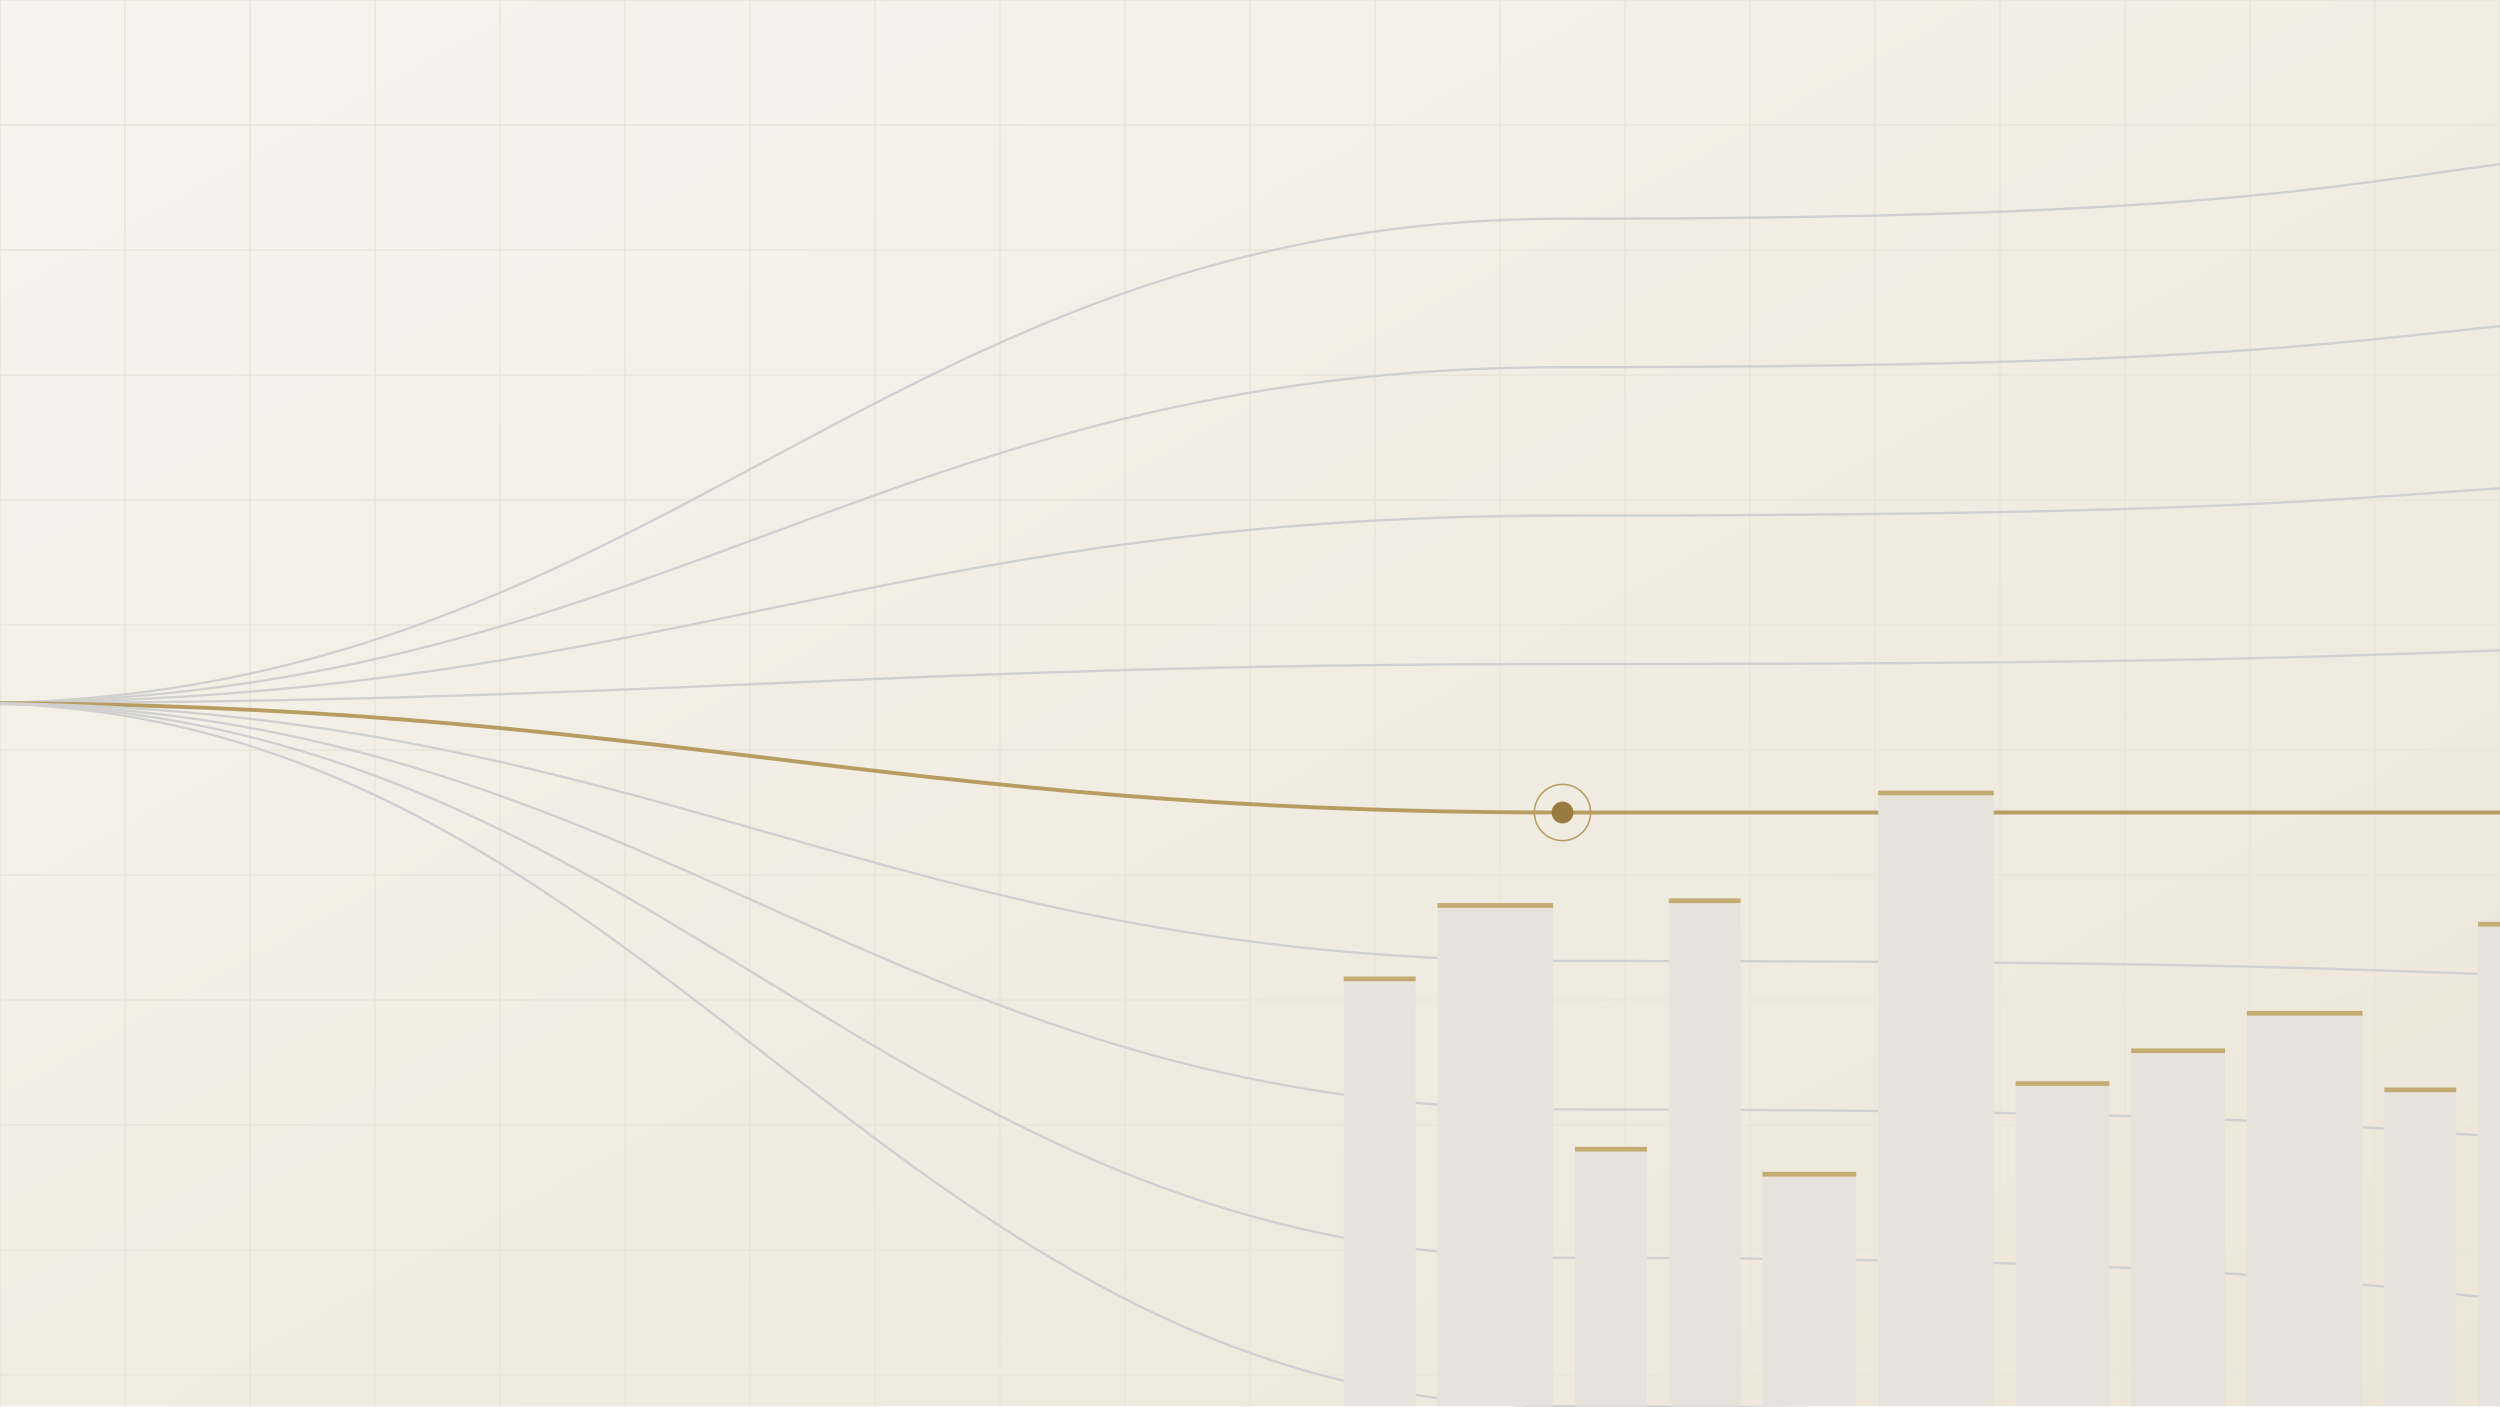
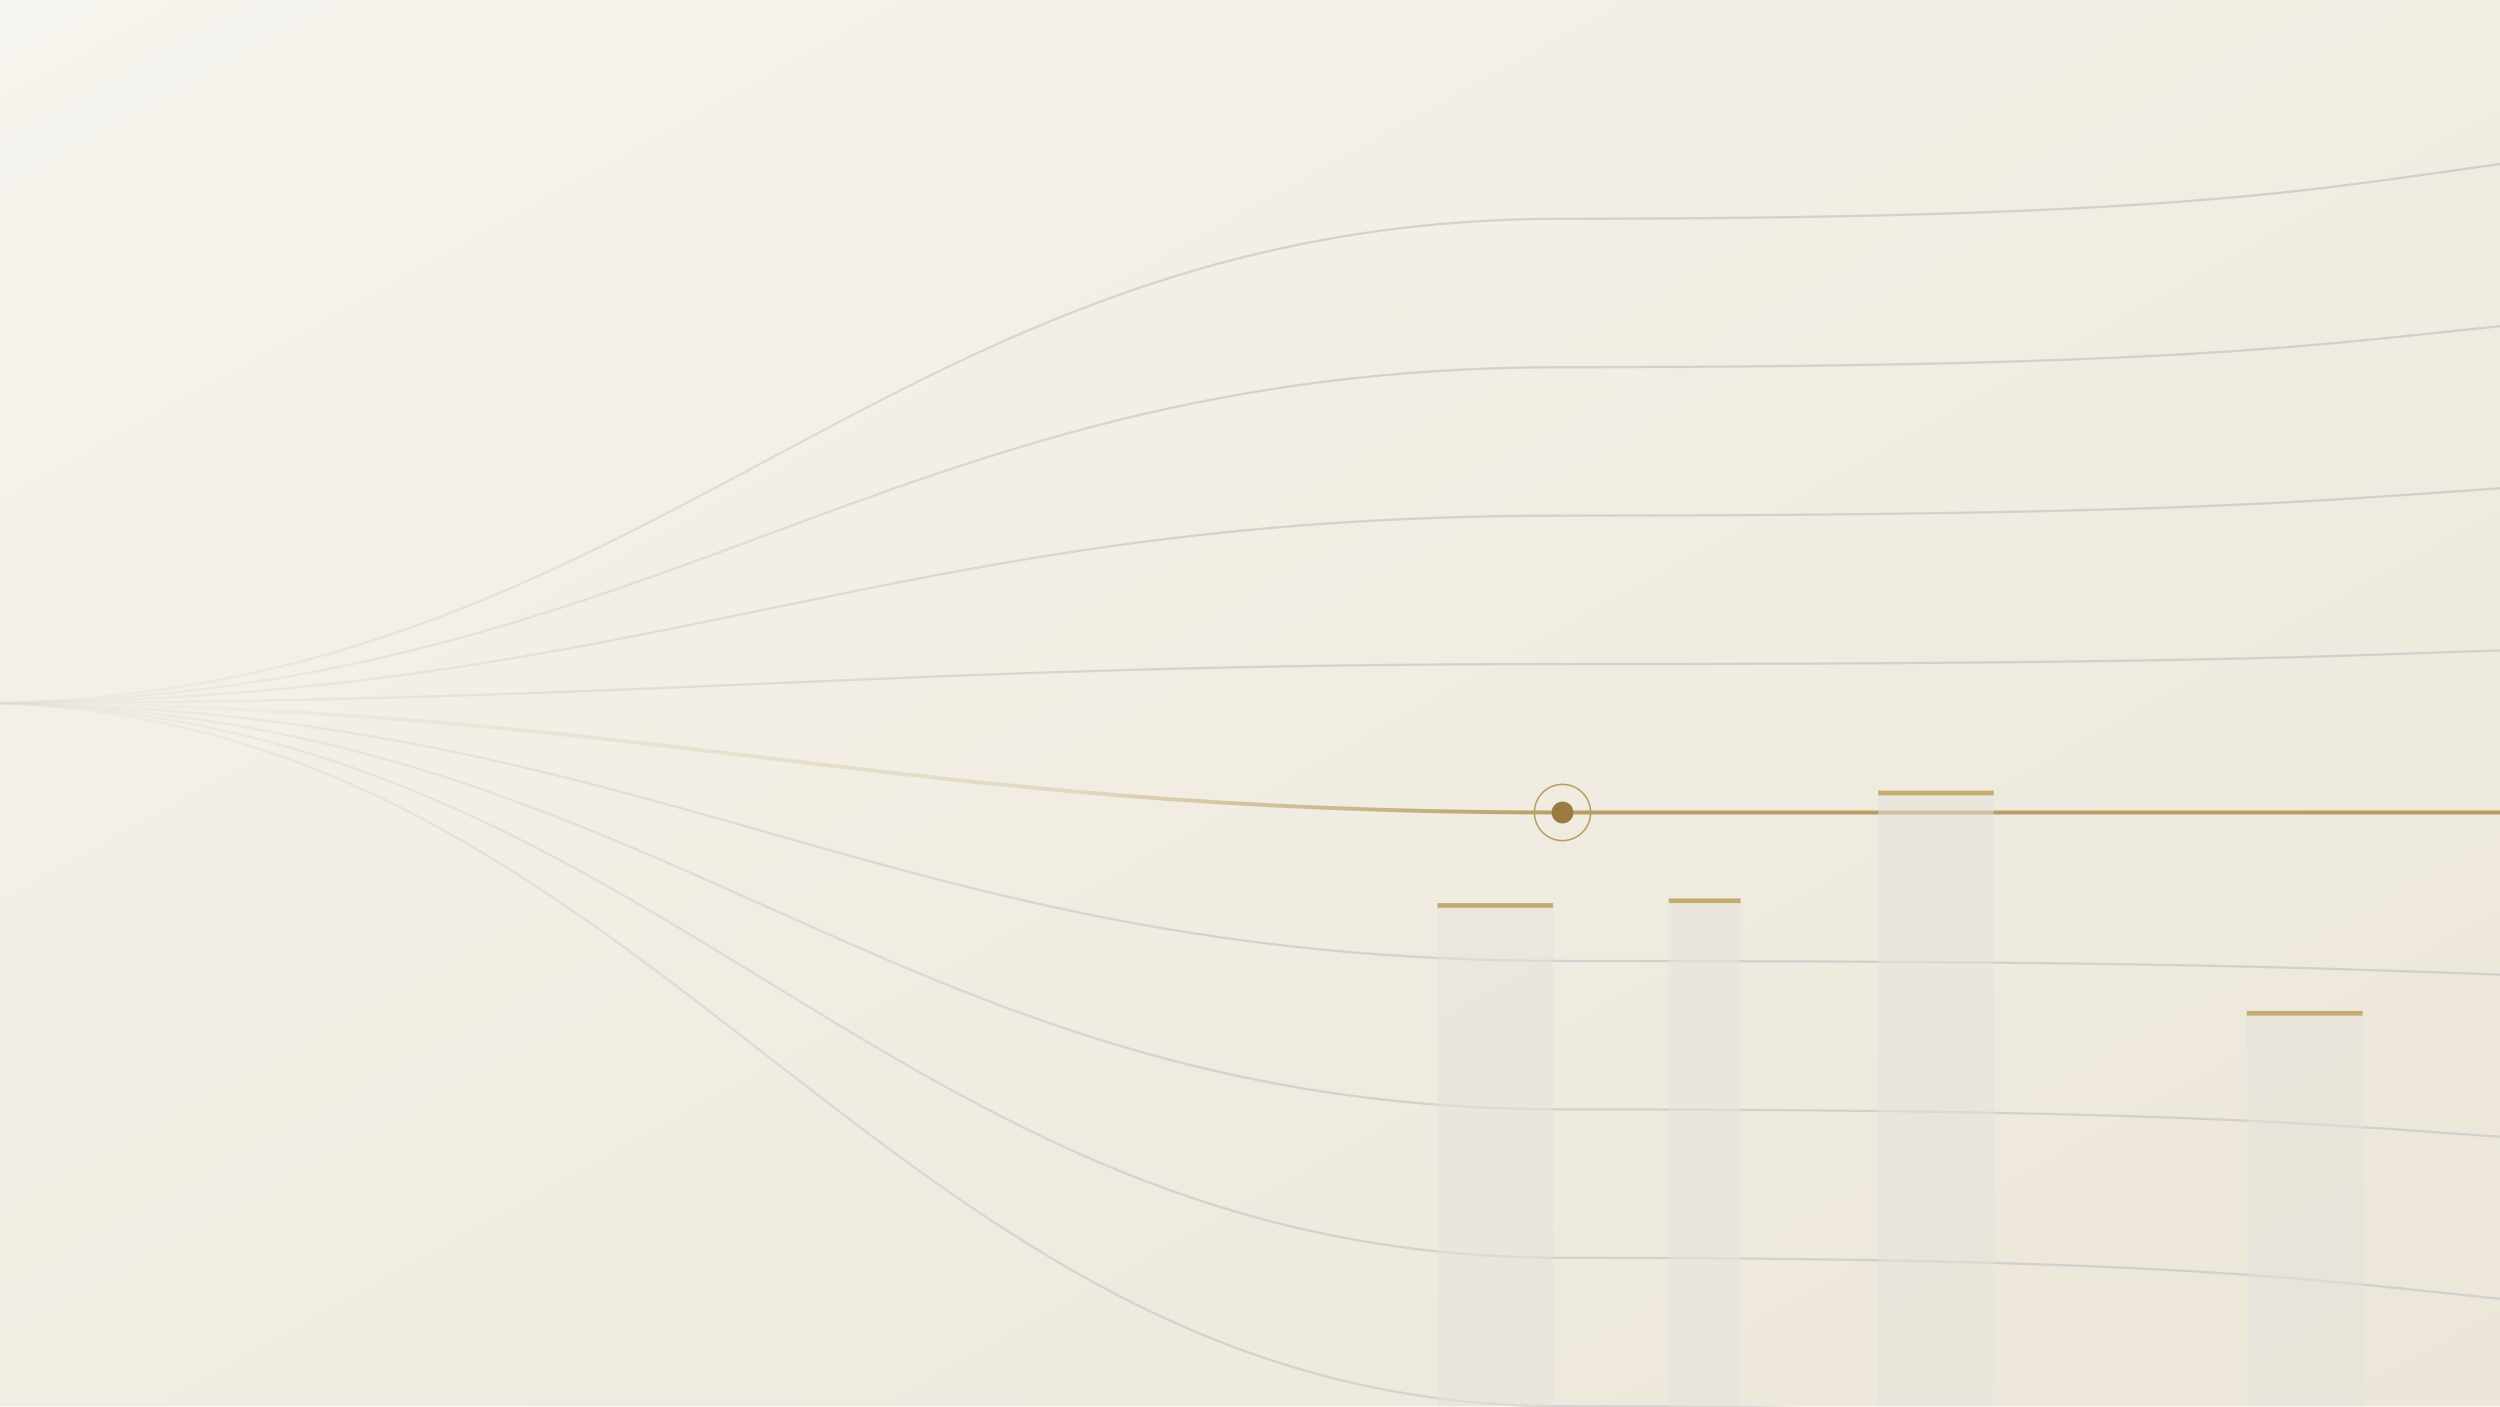
<svg xmlns="http://www.w3.org/2000/svg" viewBox="0 0 1600 900" width="1600" height="900">
  <defs>
    <linearGradient id="g" x1="0" y1="0" x2="1" y2="1">
      <stop offset="0" stop-color="#f6f4ee" />
      <stop offset="1" stop-color="#ece6d8" />
    </linearGradient>
+     <linearGradient id="fade" x1="0" y1="0" x2="1" y2="0">
+       <stop offset="0" stop-color="#cfd0cf" stop-opacity=".1" />
+       <stop offset=".48" stop-color="#cfd0cf" stop-opacity=".9" />
+       <stop offset="1" stop-color="#cfd0cf" />
+     </linearGradient>
+     <linearGradient id="fadeb" x1="0" y1="0" x2="1" y2="0">
+       <stop offset="0" stop-color="#b79d62" stop-opacity="0" />
+       <stop offset=".42" stop-color="#b79d62" stop-opacity=".25" />
+       <stop offset=".62" stop-color="#b79d62" />
+     </linearGradient>
  </defs>
  <rect width="1600" height="900" fill="url(#g)" />
-   <path d="M0 0V900" stroke="#e9e5da" />
-   <path d="M80 0V900" stroke="#e9e5da" />
-   <path d="M160 0V900" stroke="#e9e5da" />
-   <path d="M240 0V900" stroke="#e9e5da" />
-   <path d="M320 0V900" stroke="#e9e5da" />
-   <path d="M400 0V900" stroke="#e9e5da" />
-   <path d="M480 0V900" stroke="#e9e5da" />
-   <path d="M560 0V900" stroke="#e9e5da" />
-   <path d="M640 0V900" stroke="#e9e5da" />
-   <path d="M720 0V900" stroke="#e9e5da" />
-   <path d="M800 0V900" stroke="#e9e5da" />
-   <path d="M880 0V900" stroke="#e9e5da" />
-   <path d="M960 0V900" stroke="#e9e5da" />
-   <path d="M1040 0V900" stroke="#e9e5da" />
-   <path d="M1120 0V900" stroke="#e9e5da" />
-   <path d="M1200 0V900" stroke="#e9e5da" />
-   <path d="M1280 0V900" stroke="#e9e5da" />
-   <path d="M1360 0V900" stroke="#e9e5da" />
-   <path d="M1440 0V900" stroke="#e9e5da" />
-   <path d="M1520 0V900" stroke="#e9e5da" />
-   <path d="M1600 0V900" stroke="#e9e5da" />
-   <path d="M0 0H1600" stroke="#e9e5da" />
-   <path d="M0 80H1600" stroke="#e9e5da" />
-   <path d="M0 160H1600" stroke="#e9e5da" />
-   <path d="M0 240H1600" stroke="#e9e5da" />
-   <path d="M0 320H1600" stroke="#e9e5da" />
-   <path d="M0 400H1600" stroke="#e9e5da" />
-   <path d="M0 480H1600" stroke="#e9e5da" />
-   <path d="M0 560H1600" stroke="#e9e5da" />
-   <path d="M0 640H1600" stroke="#e9e5da" />
-   <path d="M0 720H1600" stroke="#e9e5da" />
-   <path d="M0 800H1600" stroke="#e9e5da" />
-   <path d="M0 880H1600" stroke="#e9e5da" />
-   <path d="M-20 450C420 450 560 140 1000 140S1500 116 1640 100" fill="none" stroke="#cfd0cf" stroke-width="1.5" />
-   <path d="M-20 450C420 450 560 235 1000 235S1500 217 1640 205" fill="none" stroke="#cfd0cf" stroke-width="1.5" />
-   <path d="M-20 450C420 450 560 330 1000 330S1500 318 1640 310" fill="none" stroke="#cfd0cf" stroke-width="1.5" />
-   <path d="M-20 450C420 450 560 425 1000 425S1500 419 1640 415" fill="none" stroke="#cfd0cf" stroke-width="1.5" />
-   <path d="M-20 450C420 450 560 520 1000 520S1500 520 1640 520" fill="none" stroke="#b79d62" stroke-width="2.5" />
-   <path d="M-20 450C420 450 560 615 1000 615S1500 621 1640 625" fill="none" stroke="#cfd0cf" stroke-width="1.5" />
-   <path d="M-20 450C420 450 560 710 1000 710S1500 722 1640 730" fill="none" stroke="#cfd0cf" stroke-width="1.5" />
-   <path d="M-20 450C420 450 560 805 1000 805S1500 823 1640 835" fill="none" stroke="#cfd0cf" stroke-width="1.5" />
-   <path d="M-20 450C420 450 560 900 1000 900S1500 924 1640 940" fill="none" stroke="#cfd0cf" stroke-width="1.5" />
-   <rect x="860" y="625" width="46" height="275" fill="#e6e3dc" />
-   <rect x="860" y="625" width="46" height="3" fill="#c4ab72" />
-   <rect x="920" y="578" width="74" height="322" fill="#e6e3dc" />
+   <path d="M-20 450C420 450 560 140 1000 140S1500 116 1640 100" fill="none" stroke="url(#fade)" stroke-width="1.5" />
+   <path d="M-20 450C420 450 560 235 1000 235S1500 217 1640 205" fill="none" stroke="url(#fade)" stroke-width="1.5" />
+   <path d="M-20 450C420 450 560 330 1000 330S1500 318 1640 310" fill="none" stroke="url(#fade)" stroke-width="1.5" />
+   <path d="M-20 450C420 450 560 425 1000 425S1500 419 1640 415" fill="none" stroke="url(#fade)" stroke-width="1.5" />
+   <path d="M-20 450C420 450 560 520 1000 520S1500 520 1640 520" fill="none" stroke="url(#fadeb)" stroke-width="2.5" />
+   <path d="M-20 450C420 450 560 615 1000 615S1500 621 1640 625" fill="none" stroke="url(#fade)" stroke-width="1.5" />
+   <path d="M-20 450C420 450 560 710 1000 710S1500 722 1640 730" fill="none" stroke="url(#fade)" stroke-width="1.5" />
+   <path d="M-20 450C420 450 560 805 1000 805S1500 823 1640 835" fill="none" stroke="url(#fade)" stroke-width="1.5" />
+   <path d="M-20 450C420 450 560 900 1000 900S1500 924 1640 940" fill="none" stroke="url(#fade)" stroke-width="1.5" />
+   <rect x="920" y="578" width="74" height="322" fill="#e6e3dc" fill-opacity=".5" />
  <rect x="920" y="578" width="74" height="3" fill="#c4ab72" />
-   <rect x="1008" y="734" width="46" height="166" fill="#e6e3dc" />
-   <rect x="1008" y="734" width="46" height="3" fill="#c4ab72" />
-   <rect x="1068" y="575" width="46" height="325" fill="#e6e3dc" />
+   <rect x="1068" y="575" width="46" height="325" fill="#e6e3dc" fill-opacity=".5" />
  <rect x="1068" y="575" width="46" height="3" fill="#c4ab72" />
-   <rect x="1128" y="750" width="60" height="150" fill="#e6e3dc" />
-   <rect x="1128" y="750" width="60" height="3" fill="#c4ab72" />
-   <rect x="1202" y="506" width="74" height="394" fill="#e6e3dc" />
+   <rect x="1202" y="506" width="74" height="394" fill="#e6e3dc" fill-opacity=".5" />
  <rect x="1202" y="506" width="74" height="3" fill="#c4ab72" />
-   <rect x="1290" y="692" width="60" height="208" fill="#e6e3dc" />
-   <rect x="1290" y="692" width="60" height="3" fill="#c4ab72" />
-   <rect x="1364" y="671" width="60" height="229" fill="#e6e3dc" />
-   <rect x="1364" y="671" width="60" height="3" fill="#c4ab72" />
-   <rect x="1438" y="647" width="74" height="253" fill="#e6e3dc" />
+   <rect x="1438" y="647" width="74" height="253" fill="#e6e3dc" fill-opacity=".5" />
  <rect x="1438" y="647" width="74" height="3" fill="#c4ab72" />
-   <rect x="1526" y="696" width="46" height="204" fill="#e6e3dc" />
-   <rect x="1526" y="696" width="46" height="3" fill="#c4ab72" />
-   <rect x="1586" y="590" width="60" height="310" fill="#e6e3dc" />
-   <rect x="1586" y="590" width="60" height="3" fill="#c4ab72" />
  <circle cx="1000" cy="520" r="7" fill="#9a7b3f" />
  <circle cx="1000" cy="520" r="18" fill="none" stroke="#b79d62" />
</svg>
